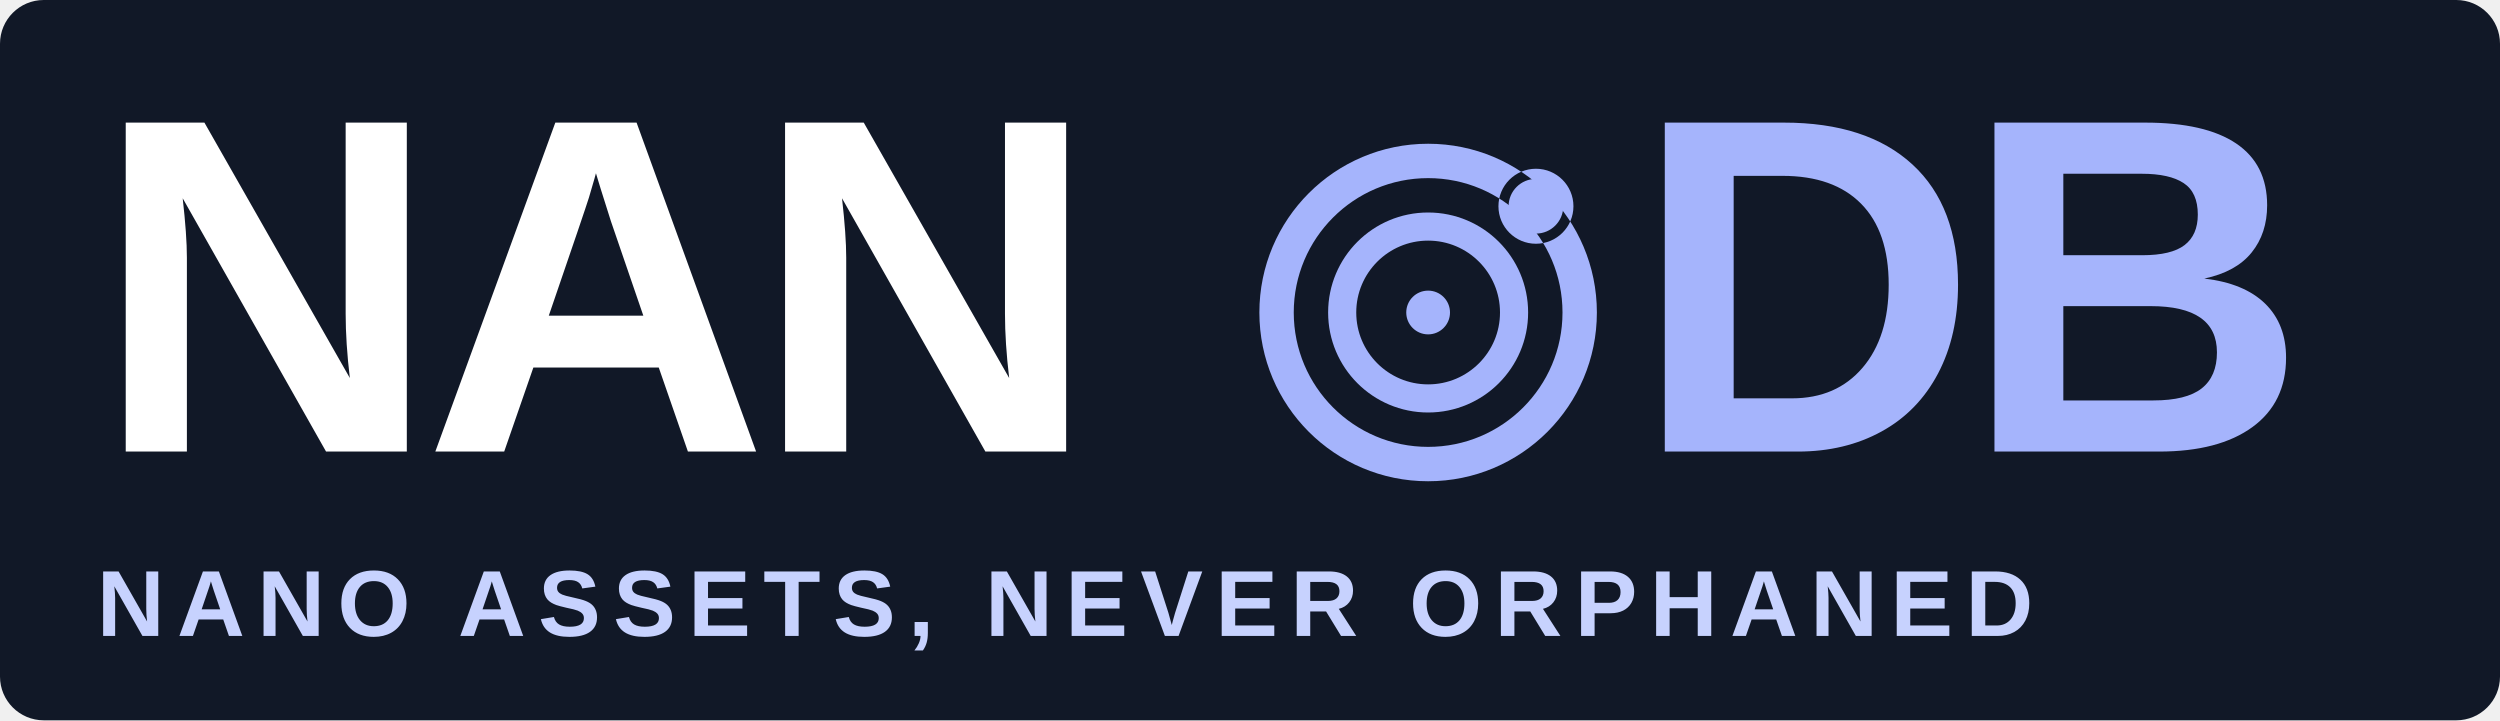
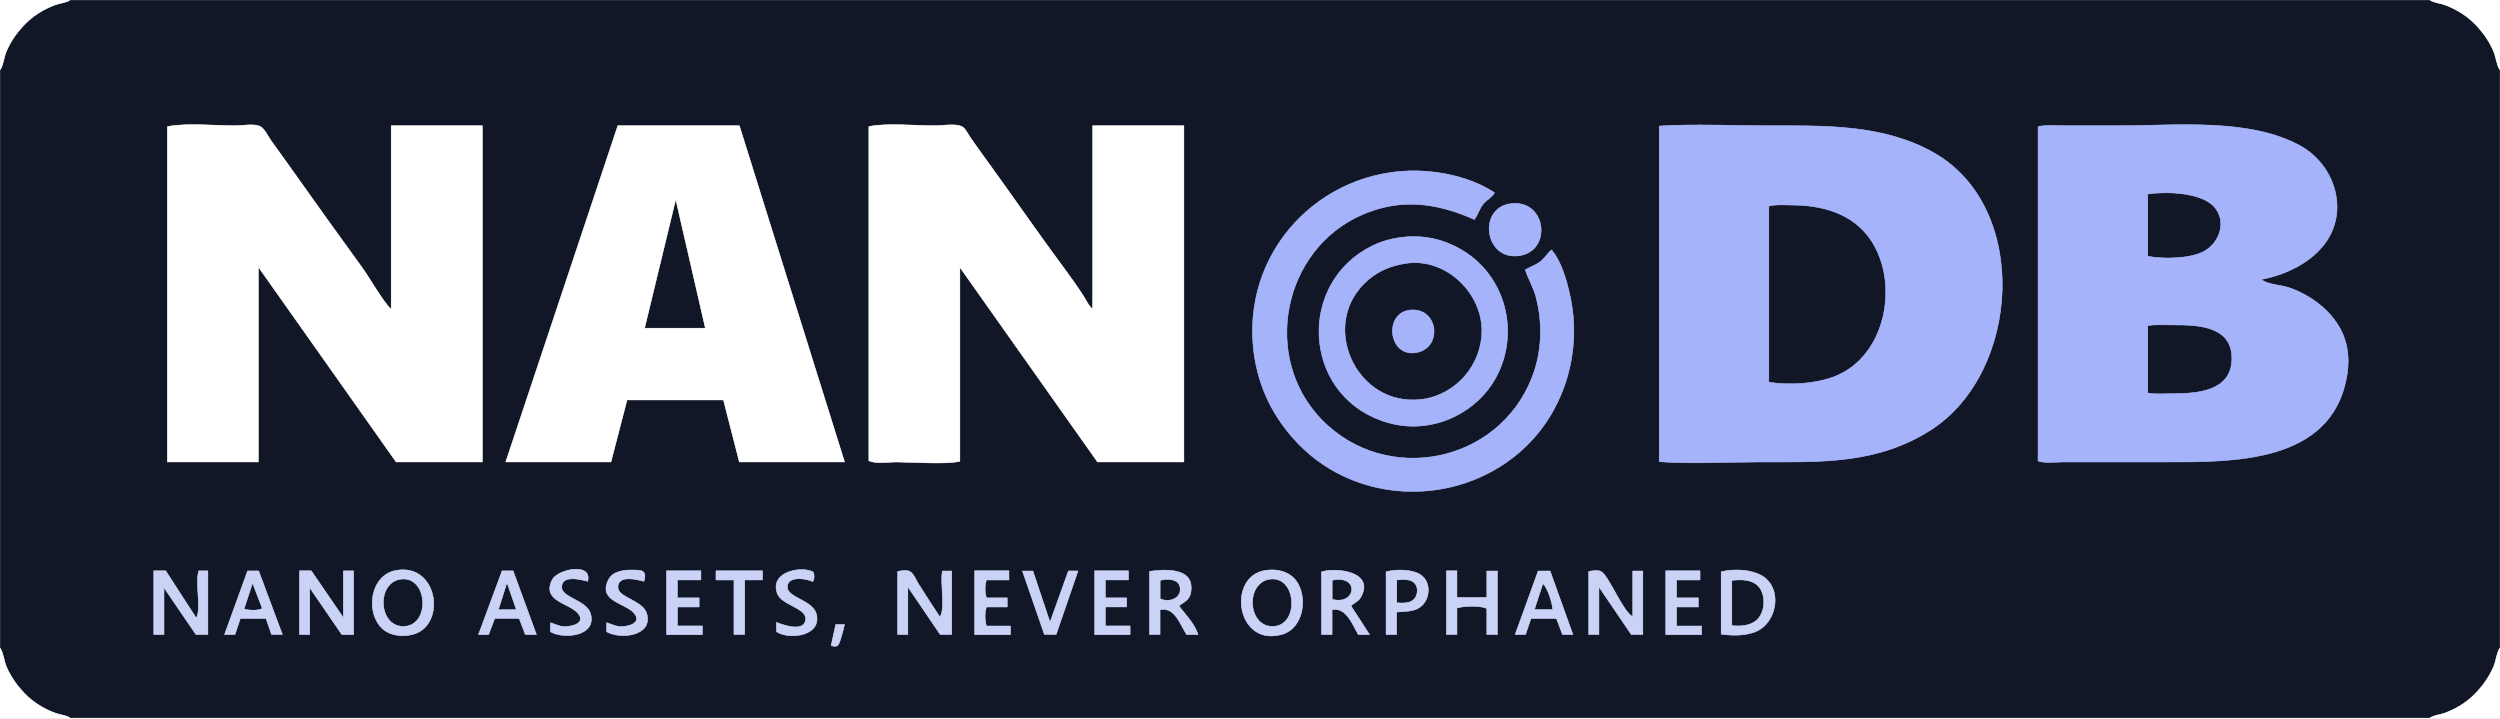
- <svg xmlns="http://www.w3.org/2000/svg" width="1600" height="461" viewBox="0 0 1600 461" role="img" aria-labelledby="title desc">
-   <rect width="1600" height="461" rx="28" fill="#111827" />
-   <g font-family="Arial, Helvetica, sans-serif" font-weight="800">
-     <text x="60" y="289" font-size="306" fill="#ffffff" letter-spacing="-10">NAN</text>
-     <g fill="none" stroke="#a5b4fc" stroke-linecap="round">
-       <path d="M1022 200 A108 108 0 1 1 806 200 A108 108 0 1 1 1022 200 Z M1000 200 A86 86 0 1 1 828 200 A86 86 0 1 1 1000 200 Z M1007 132 A24 24 0 1 1 959 132 A24 24 0 1 1 1007 132 Z" fill="#a5b4fc" fill-rule="evenodd" stroke="none" />
-       <circle cx="914" cy="200" r="55" stroke-width="18" />
-       <circle cx="914" cy="200" r="14" fill="#a5b4fc" stroke="none" />
-       <circle cx="983" cy="132" r="17.5" fill="#a5b4fc" stroke="none" />
-     </g>
-     <text x="1045" y="289" font-size="306" fill="#a5b4fc" letter-spacing="-10">DB</text>
-     <text x="62" y="407" font-size="60" font-weight="600" letter-spacing="8" fill="#c7d2fe">NANO ASSETS, NEVER ORPHANED</text>
-   </g>
+ <svg xmlns="http://www.w3.org/2000/svg" viewBox="0 0 1201 345" width="1201" height="345">
+   <path d="M33.51 0.1C411.5 0.1 789.5 0.1 1167.49 0.1C1169.41 1.34 1172.08 1.48 1174.28 2.27C1179.09 3.99 1183.82 6.72 1187.58 10.21C1191.95 14.25 1195.51 19.04 1197.88 24.52C1199.1 27.35 1199.3 31.01 1200.9 33.52C1200.9 126.14 1200.9 218.76 1200.9 311.39C1199.3 313.9 1199.1 317.56 1197.88 320.39C1195.51 325.86 1191.95 330.65 1187.58 334.7C1183.82 338.18 1179.09 340.91 1174.28 342.64C1172.08 343.43 1169.41 343.56 1167.49 344.81C789.5 344.81 411.5 344.81 33.51 344.81C31.59 343.56 28.92 343.43 26.72 342.64C21.91 340.91 17.18 338.18 13.42 334.7C9.05 330.65 5.49 325.86 3.12 320.39C1.9 317.56 1.7 313.9 0.1 311.39C0.1 218.76 0.1 126.14 0.1 33.52C1.7 31.01 1.9 27.35 3.12 24.52C5.49 19.04 9.05 14.25 13.42 10.21C17.18 6.72 21.91 3.99 26.72 2.27C28.92 1.48 31.59 1.34 33.51 0.1ZM187.94 148.69C183.8 144.67 177.78 133.81 173.88 128.45C163.21 113.82 152.69 99.06 142.19 84.29C138.21 78.69 134.23 73.09 130.18 67.54C128.82 65.67 127.18 61.95 125.14 60.81C122.31 59.24 116.32 60.39 113.11 60.39C103.29 60.39 89.76 58.99 80.42 60.81C80.42 114.52 80.42 168.22 80.42 221.93C94.98 221.93 109.55 221.93 124.11 221.93C124.11 190.69 124.11 159.45 124.11 128.22C146.18 159.45 168.25 190.69 190.32 221.93C204.12 221.93 217.92 221.93 231.72 221.93C231.72 168.09 231.72 114.25 231.72 60.41C217.12 60.41 202.53 60.41 187.94 60.41C187.94 89.84 187.94 119.27 187.94 148.69ZM355.19 60.41C335.73 60.41 316.26 60.41 296.8 60.41C278.85 114.25 260.91 168.09 242.96 221.93C259.81 221.93 276.65 221.93 293.49 221.93C296.07 211.99 298.65 202.05 301.23 192.12C316.67 192.12 332.11 192.12 347.55 192.12C350.1 202.05 352.64 211.99 355.19 221.93C372.03 221.93 388.88 221.93 405.72 221.93C388.88 168.09 372.03 114.25 355.19 60.41ZM524.93 148.45C523.16 147.31 521.88 144.39 520.64 142.44C517.61 137.71 514.3 133.09 510.96 128.57C499.53 113.14 488.59 97.33 477.36 81.74C473.67 76.61 469.92 71.51 466.31 66.32C465.25 64.79 463.69 61.47 461.95 60.71C458.66 59.27 452.78 60.39 449.2 60.39C440.32 60.39 425.56 59.02 417.4 60.81C417.4 114.33 417.4 167.84 417.4 221.35C420.99 222.9 426.46 221.94 430.4 221.94C437.96 221.94 454.64 223.21 461.12 221.59C461.12 190.52 461.12 159.45 461.12 128.38C483.16 159.57 505.21 190.75 527.26 221.93C541.08 221.93 554.9 221.93 568.73 221.93C568.73 168.09 568.73 114.25 568.73 60.41C554.13 60.41 539.53 60.41 524.93 60.41C524.93 89.76 524.93 119.11 524.93 148.45ZM797.1 60.54C797.1 114.3 797.1 168.05 797.1 221.81C812.99 222.94 829.29 221.94 845.22 221.94C874.79 221.94 901.87 223.08 927.71 206.46C970.61 178.87 975.5 99.56 928.83 73.28C904.55 59.6 876.4 60.4 849.34 60.4C832.01 60.4 814.39 59.48 797.1 60.54ZM1086.32 134.26C1098.17 131.99 1110.88 126.03 1117.79 115.7C1128.3 99.97 1121.05 79 1105.3 70.19C1080.88 56.52 1045.08 60.4 1017.97 60.4C1009.55 60.4 1001.13 60.4 992.71 60.4C988.25 60.4 983.43 59.87 979.08 60.81C979.08 114.37 979.08 167.92 979.08 221.47C982.59 222.66 987.22 221.94 990.94 221.94C998.78 221.94 1006.61 221.94 1014.45 221.94C1022.87 221.94 1031.29 221.94 1039.71 221.94C1072.42 221.94 1119.49 222.76 1127.28 181.57C1128.74 173.82 1128.33 165.94 1124.73 158.83C1119.75 148.97 1109.9 141.69 1099.58 138.17C1095.7 136.84 1089.35 136.76 1086.32 134.26ZM717.95 92.54C709.78 87.19 699.71 84.1 690.1 82.8C642.51 76.31 599.98 113.4 601.74 161.88C602.06 170.87 603.88 179.76 607.22 188.11C611.07 197.72 617.05 206.51 624.34 213.85C652.54 242.28 698.97 243.35 729.32 217.81C751.23 199.36 760.4 169.3 754.16 141.63C752.58 134.62 750.12 125.6 745.34 120.03C743.46 121.6 742.2 123.81 740.29 125.41C738 127.34 735.28 128.12 732.74 129.56C734.12 133.99 736.65 138 737.85 142.54C741.24 155.37 740.77 169.13 735.9 181.52C719.72 222.63 666.09 233.27 635.15 201.83C605.76 171.97 616.09 119.68 654.48 103.1C673.21 95.01 690.28 97.49 708.32 105.45C709.91 103.17 710.7 100.4 712.44 98.12C714.01 96.07 716.88 94.75 717.95 92.54ZM1031.77 123.1C1031.77 113.14 1031.77 103.17 1031.77 93.21C1040.46 91.9 1057.87 92.28 1064.01 99.69C1069.77 106.64 1066.2 116.71 1058.83 120.73C1052.2 124.35 1039.03 124.57 1031.77 123.1ZM324.63 95.74C329.38 116.38 334.12 137.02 338.86 157.67C329.12 157.67 319.38 157.67 309.64 157.67C314.64 137.02 319.64 116.38 324.63 95.74ZM726.1 97.79C709.64 99.58 713.09 125.52 730.06 122.8C745.77 120.28 742.79 95.97 726.1 97.79ZM849.73 183.62C849.73 155.41 849.73 127.21 849.73 99.01C853.16 98.11 856.94 98.49 860.5 98.5C875.21 98.51 889.95 102.36 898.66 115.18C912.7 135.87 906.1 171.14 881.54 180.8C872.08 184.52 859.71 185.13 849.73 183.62ZM677.9 113.67C671.51 113.87 665.25 115.18 659.49 117.98C623.27 135.54 625.49 188.46 663.67 202.06C668.89 203.92 674.55 204.92 680.12 204.75C686.55 204.56 692.98 202.99 698.73 200.16C734.46 182.64 732.21 130.94 695.1 116.61C689.63 114.5 683.79 113.49 677.9 113.67ZM675.46 126.51C694.05 123.67 711.58 140.02 711.88 158.36C712.15 174.91 699.71 189.61 683.24 191.82C651.35 196.09 632.78 155.09 657.48 134.25C662.74 129.81 668.73 127.53 675.46 126.51ZM677.85 148.91C664.78 149.79 666.68 171.06 679.72 169.49C693.07 167.87 691.39 147.99 677.85 148.91ZM1031.77 156.4C1035.91 155.79 1040.22 156.1 1044.41 156.1C1055.68 156.1 1071.98 156.53 1072.18 171.87C1072.39 187.92 1055.84 189.1 1043.82 189.1C1039.88 189.1 1035.65 189.53 1031.77 188.81C1031.77 178.01 1031.77 167.2 1031.77 156.4ZM190.18 274.04C178.41 276.21 175.66 292.47 182.51 300.77C186.23 305.28 192.84 306.2 198.25 304.8C214.68 300.54 210.52 270.29 190.18 274.04ZM282.33 279.25C284.68 269.99 267.91 273.41 265.3 278.49C260.05 288.75 273.31 289.65 277.52 294.47C282.17 299.77 273.47 301.42 269.99 300.91C268.06 300.62 266.29 299.62 264.42 299.17C264.42 300.6 264.42 302.04 264.42 303.48C270.9 307.3 286.85 305.62 283.7 294.76C281.87 288.46 270.1 287.14 269.86 282.32C269.56 275.93 278.96 278.42 282.33 279.25ZM309.36 279.27C309.64 278.07 310.1 276.61 309.56 275.39C308.85 273.74 306.08 273.9 304.66 273.85C300.43 273.69 294.56 274.12 292.32 278.47C287.02 288.76 300.34 289.64 304.54 294.48C309.12 299.77 300.49 301.41 297.02 300.91C295.08 300.63 293.3 299.63 291.42 299.16C291.42 300.6 291.42 302.04 291.42 303.48C297.91 307.31 313.82 305.62 310.7 294.77C308.89 288.46 297.09 287.13 296.87 282.33C296.58 275.93 305.96 278.41 309.36 279.27ZM390.57 274.69C383.84 271.62 369.79 275.2 373.37 285.04C375.49 290.86 387.57 291.94 387.03 297.58C386.42 303.89 376.29 300.28 373.02 298.98C373.02 300.48 373.02 301.98 373.02 303.48C379.55 307.66 395.31 305.32 392.07 294.62C390.2 288.47 378.51 287 378.26 282.33C377.92 276.36 387.31 277.88 390.46 279.39C391.3 277.74 391.32 276.39 390.57 274.69ZM607.88 274.01C589.3 276.91 593.86 311.08 615.95 304.75C625.78 301.93 628.09 288.34 623.58 280.39C620.39 274.76 613.94 273.07 607.88 274.01ZM73.88 274.22C73.88 284.42 73.88 294.62 73.88 304.82C75.52 304.82 77.15 304.82 78.79 304.82C78.79 297.32 78.79 289.83 78.79 282.33C83.91 289.83 89.03 297.33 94.14 304.84C96.05 304.84 97.96 304.84 99.87 304.84C99.87 294.64 99.87 284.44 99.87 274.24C98.41 274.24 96.94 274.24 95.48 274.24C93.6 280.17 96.88 292.33 94.31 296.95C89.41 289.37 84.51 281.79 79.62 274.22C77.7 274.22 75.79 274.22 73.88 274.22ZM124.27 274.29C122.49 274.29 120.71 274.29 118.93 274.29C115.24 284.47 111.55 294.66 107.86 304.84C109.53 304.84 111.2 304.84 112.88 304.84C113.74 302.27 114.6 299.7 115.46 297.12C119.57 297.12 123.68 297.12 127.8 297.12C128.67 299.69 129.55 302.26 130.43 304.83C132.17 304.83 133.92 304.83 135.67 304.83C131.87 294.65 128.07 284.47 124.27 274.29ZM143.88 274.22C143.88 284.42 143.88 294.62 143.88 304.82C145.51 304.82 147.14 304.82 148.78 304.82C148.78 297.32 148.78 289.83 148.78 282.33C153.93 289.84 159.08 297.34 164.23 304.85C166.11 304.85 167.99 304.85 169.87 304.85C169.87 294.64 169.87 284.44 169.87 274.23C168.23 274.23 166.6 274.23 164.96 274.23C164.96 281.73 164.96 289.23 164.96 296.73C159.82 289.22 154.68 281.72 149.54 274.22C147.65 274.22 145.77 274.22 143.88 274.22ZM241.2 274.24C237.42 284.45 233.64 294.65 229.87 304.85C231.49 304.85 233.11 304.85 234.74 304.85C235.71 302.26 236.69 299.67 237.67 297.08C241.59 297.08 245.51 297.08 249.42 297.08C250.4 299.67 251.38 302.25 252.36 304.83C254.14 304.83 255.92 304.83 257.7 304.83C253.96 294.64 250.22 284.44 246.49 274.24C244.72 274.24 242.96 274.24 241.2 274.24ZM320.22 274.2C320.22 284.43 320.22 294.66 320.22 304.89C325.95 304.89 331.68 304.89 337.41 304.89C337.41 303.5 337.41 302.1 337.41 300.71C333.41 300.71 329.42 300.71 325.42 300.71C325.42 297.67 325.42 294.63 325.42 291.59C328.9 291.59 332.39 291.59 335.87 291.59C335.87 290.13 335.87 288.66 335.87 287.2C332.39 287.2 328.9 287.2 325.42 287.2C325.42 284.33 325.42 281.47 325.42 278.61C329.19 278.61 332.95 278.61 336.72 278.61C336.72 277.14 336.72 275.67 336.72 274.2C331.22 274.2 325.72 274.2 320.22 274.2ZM366.31 274.21C358.86 274.21 351.4 274.21 343.95 274.21C343.95 275.68 343.95 277.16 343.95 278.63C346.83 278.63 349.71 278.63 352.59 278.63C352.59 287.36 352.59 296.1 352.59 304.83C354.31 304.83 356.03 304.83 357.74 304.83C357.74 296.09 357.74 287.35 357.74 278.61C360.6 278.61 363.46 278.61 366.31 278.61C366.31 277.14 366.31 275.67 366.31 274.21ZM431.23 274.51C431.23 284.61 431.23 294.72 431.23 304.82C432.86 304.82 434.49 304.82 436.13 304.82C436.13 297.19 436.13 289.55 436.13 281.92C441.31 289.56 446.5 297.2 451.68 304.84C453.52 304.84 455.36 304.84 457.21 304.84C457.21 294.66 457.21 284.48 457.21 274.3C455.71 274.3 454.22 274.3 452.73 274.3C451.53 279.92 454.29 292.32 451.55 296.42C448.01 291.2 444.67 285.84 441.26 280.53C440.22 278.91 438.92 275.6 437.24 274.62C435.53 273.64 433.04 274.22 431.23 274.51ZM468.23 274.19C468.23 284.43 468.23 294.66 468.23 304.89C473.96 304.89 479.69 304.89 485.41 304.89C485.41 303.5 485.41 302.11 485.41 300.72C481.57 300.72 477.72 300.72 473.88 300.72C473.03 297.77 473.01 294.52 473.88 291.59C477.21 291.59 480.54 291.59 483.87 291.59C483.87 290.12 483.87 288.66 483.87 287.2C480.54 287.2 477.21 287.2 473.88 287.2C473.05 284.39 473.05 281.44 473.88 278.63C477.49 278.63 481.1 278.63 484.71 278.63C484.71 277.15 484.71 275.67 484.71 274.19C479.22 274.19 473.73 274.19 468.23 274.19ZM496.21 274.31C494.53 274.31 492.86 274.31 491.18 274.31C494.7 284.48 498.21 294.64 501.73 304.81C503.61 304.81 505.49 304.81 507.37 304.81C510.87 294.64 514.37 284.46 517.87 274.29C516.33 274.29 514.79 274.29 513.25 274.29C510.31 282.5 507.37 290.71 504.43 298.92C501.69 290.71 498.95 282.51 496.21 274.31ZM525.88 274.21C525.88 284.44 525.88 294.66 525.88 304.89C531.55 304.89 537.23 304.89 542.9 304.89C542.9 303.49 542.9 302.1 542.9 300.7C538.94 300.7 534.97 300.7 531.01 300.7C531.01 297.66 531.01 294.61 531.01 291.57C534.42 291.57 537.83 291.57 541.24 291.57C541.24 290.12 541.24 288.67 541.24 287.22C537.83 287.22 534.42 287.22 531.01 287.22C531.01 284.35 531.01 281.48 531.01 278.61C534.72 278.61 538.43 278.61 542.13 278.61C542.13 277.14 542.13 275.67 542.13 274.21C536.72 274.21 531.3 274.21 525.88 274.21ZM552.24 274.49C552.24 284.6 552.24 294.71 552.24 304.82C553.92 304.82 555.61 304.82 557.29 304.82C557.29 300.85 557.29 296.88 557.29 292.91C564.44 291.47 566.86 299.9 570.04 304.83C571.87 304.83 573.71 304.83 575.55 304.83C573.91 299.73 569.57 295.29 566.36 291.14C567.81 289.8 569.69 289.11 570.89 287.42C572.2 285.58 572.42 283.35 572.19 281.15C571.27 272.53 558.25 273.59 552.24 274.49ZM648.97 291.02C650.61 289.65 652.66 288.82 653.76 286.85C660.51 274.73 642.33 272.48 634.87 274.69C634.87 284.74 634.87 294.78 634.87 304.83C636.56 304.83 638.24 304.83 639.93 304.83C639.93 300.85 639.93 296.87 639.93 292.89C646.85 291.73 649.58 299.77 652.5 304.85C654.31 304.85 656.11 304.85 657.92 304.85C654.94 300.24 651.96 295.63 648.97 291.02ZM670.92 294.08C674.83 293.52 678.71 294.12 682.15 291.7C687.12 288.19 687.76 279.66 682.46 276.13C678.28 273.35 670.47 273.43 665.86 274.69C665.86 284.74 665.86 294.79 665.86 304.84C667.55 304.84 669.23 304.84 670.92 304.84C670.92 301.25 670.92 297.67 670.92 294.08ZM694.88 274.21C694.88 284.42 694.88 294.63 694.88 304.83C696.57 304.83 698.25 304.83 699.93 304.83C699.93 300.59 699.93 296.34 699.93 292.1C703.45 291.04 710.95 290.79 714.27 292.32C714.27 296.49 714.27 300.65 714.27 304.82C715.97 304.82 717.66 304.82 719.36 304.82C719.36 294.65 719.36 284.49 719.36 274.32C717.66 274.32 715.97 274.32 714.27 274.32C714.27 278.55 714.27 282.78 714.27 287.02C709.48 287.02 704.7 287.02 699.91 287.02C699.91 282.75 699.91 278.48 699.91 274.21C698.23 274.21 696.56 274.21 694.88 274.21ZM744.67 274.32C742.76 274.32 740.84 274.32 738.93 274.32C735.24 284.49 731.56 294.67 727.87 304.84C729.53 304.84 731.19 304.84 732.86 304.84C733.73 302.26 734.61 299.69 735.49 297.11C739.56 297.11 743.62 297.11 747.69 297.11C748.67 299.69 749.65 302.27 750.63 304.85C752.29 304.85 753.96 304.85 755.63 304.85C751.98 294.67 748.32 284.49 744.67 274.32ZM763.22 274.52C763.22 284.62 763.22 294.72 763.22 304.82C764.86 304.82 766.49 304.82 768.13 304.82C768.13 297.21 768.13 289.59 768.13 281.97C773.31 289.59 778.5 297.22 783.69 304.84C785.53 304.84 787.37 304.84 789.21 304.84C789.21 294.66 789.21 284.48 789.21 274.3C787.59 274.3 785.98 274.3 784.37 274.3C784.37 281.62 784.37 288.94 784.37 296.26C779.57 293.82 773.01 276.77 769.22 274.61C767.51 273.64 765.04 274.22 763.22 274.52ZM800.23 274.2C800.23 284.43 800.23 294.66 800.23 304.89C805.95 304.89 811.68 304.89 817.41 304.89C817.41 303.5 817.41 302.11 817.41 300.72C813.41 300.72 809.42 300.72 805.42 300.72C805.42 297.67 805.42 294.63 805.42 291.59C808.9 291.59 812.39 291.59 815.87 291.59C815.87 290.13 815.87 288.66 815.87 287.2C812.38 287.2 808.9 287.2 805.42 287.2C805.42 284.34 805.42 281.49 805.42 278.63C809.18 278.63 812.94 278.63 816.7 278.63C816.7 277.15 816.7 275.67 816.7 274.2C811.21 274.2 805.72 274.2 800.23 274.2ZM826.86 304.66C832.53 305.44 839.61 305.58 844.8 302.78C853.1 298.31 855.85 284.86 848.56 278.14C843.53 273.51 833.05 272.99 826.86 274.69C826.86 284.68 826.86 294.67 826.86 304.66ZM193.11 278.18C205.5 277.24 206.63 299.73 194.78 300.87C181.49 302.16 180.38 279.14 193.11 278.18ZM610.36 278.2C622.76 276.83 624.2 299.44 612.55 300.85C599.24 302.46 597.77 279.59 610.36 278.2ZM557.32 287.62C557.32 284.68 557.32 281.74 557.32 278.8C560.88 277.88 566.86 277.97 566.98 282.92C567.09 287.94 561.14 289.51 557.32 287.62ZM639.97 278.76C653.34 275.83 651.67 291.03 639.97 287.92C639.97 284.87 639.97 281.81 639.97 278.76ZM670.99 278.63C673.3 278.4 676.07 278.13 678.26 279.16C681.59 280.74 681.59 285.8 679.09 288.08C676.98 290 673.6 289.75 670.99 289.57C670.99 285.92 670.99 282.28 670.99 278.63ZM831.95 300.54C831.95 293.3 831.95 286.06 831.95 278.81C835.5 278.39 839.8 278.31 842.97 280.19C848.51 283.48 848.56 293.25 844.29 297.56C841.15 300.73 836.12 300.97 831.95 300.54ZM243.55 279.9C245.05 284.22 246.54 288.55 248.04 292.87C245.17 292.87 242.3 292.87 239.44 292.87C240.81 288.55 242.18 284.22 243.55 279.9ZM121.33 280.08C122.9 284.17 124.47 288.25 126.03 292.34C123.77 293.46 119.72 293.27 117.22 292.58C118.59 288.41 119.96 284.25 121.33 280.08ZM741.22 280.31C743.57 282.54 745.73 289.53 745.92 292.86C742.99 292.86 740.05 292.86 737.11 292.86C738.48 288.68 739.85 284.49 741.22 280.31ZM405.72 299.99C404.31 299.99 402.9 299.99 401.49 299.99C400.74 303.38 400 306.78 399.26 310.17C400.36 310.38 401.5 310.85 402.51 309.98C403.61 309.05 405.34 301.67 405.72 299.99Z" fill="#111726" fill-rule="evenodd" stroke="#111726" stroke-width="0.25" stroke-linejoin="round" />
+   <path d="M0.15 0.15C11.27 0.13 22.39 0.11 33.51 0.1C31.59 1.34 28.92 1.48 26.72 2.27C21.91 3.99 17.18 6.72 13.42 10.21C9.05 14.25 5.49 19.04 3.12 24.52C1.9 27.35 1.7 31.01 0.1 33.52C0.11 22.39 0.13 11.27 0.15 0.15ZM1167.49 0.1C1178.61 0.11 1189.73 0.13 1200.85 0.15C1200.87 11.27 1200.89 22.39 1200.9 33.52C1199.3 31.01 1199.1 27.35 1197.88 24.52C1195.51 19.04 1191.95 14.25 1187.58 10.21C1183.82 6.72 1179.09 3.99 1174.28 2.27C1172.08 1.48 1169.41 1.34 1167.49 0.1ZM187.94 148.69C187.94 119.27 187.94 89.84 187.94 60.41C202.53 60.41 217.12 60.41 231.72 60.41C231.72 114.25 231.72 168.09 231.72 221.93C217.92 221.93 204.12 221.93 190.32 221.93C168.25 190.69 146.18 159.45 124.11 128.22C124.11 159.45 124.11 190.69 124.11 221.93C109.55 221.93 94.98 221.93 80.42 221.93C80.42 168.22 80.42 114.52 80.42 60.81C89.76 58.99 103.29 60.39 113.11 60.39C116.32 60.39 122.31 59.24 125.14 60.81C127.18 61.95 128.82 65.67 130.18 67.54C134.23 73.09 138.21 78.69 142.19 84.29C152.69 99.06 163.21 113.82 173.88 128.45C177.78 133.81 183.8 144.67 187.94 148.69ZM355.19 60.41C372.03 114.25 388.88 168.09 405.72 221.93C388.88 221.93 372.03 221.93 355.19 221.93C352.64 211.99 350.1 202.05 347.55 192.12C332.11 192.12 316.67 192.12 301.23 192.12C298.65 202.05 296.07 211.99 293.49 221.93C276.65 221.93 259.81 221.93 242.96 221.93C260.91 168.09 278.85 114.25 296.8 60.41C316.26 60.41 335.73 60.41 355.19 60.41ZM524.93 148.45C524.93 119.11 524.93 89.76 524.93 60.41C539.53 60.41 554.13 60.41 568.73 60.41C568.73 114.25 568.73 168.09 568.73 221.93C554.9 221.93 541.08 221.93 527.26 221.93C505.21 190.75 483.16 159.57 461.12 128.38C461.12 159.45 461.12 190.52 461.12 221.59C454.64 223.21 437.96 221.94 430.4 221.94C426.46 221.94 420.99 222.9 417.4 221.35C417.4 167.84 417.4 114.33 417.4 60.81C425.56 59.02 440.32 60.39 449.2 60.39C452.78 60.39 458.66 59.27 461.95 60.71C463.69 61.47 465.25 64.79 466.31 66.32C469.92 71.51 473.67 76.61 477.36 81.74C488.59 97.33 499.53 113.14 510.96 128.57C514.3 133.09 517.61 137.71 520.64 142.44C521.88 144.39 523.16 147.31 524.93 148.45ZM324.63 95.74C319.64 116.38 314.64 137.02 309.64 157.67C319.38 157.67 329.12 157.67 338.86 157.67C334.12 137.02 329.38 116.38 324.63 95.74ZM0.1 311.39C1.7 313.9 1.9 317.56 3.12 320.39C5.49 325.86 9.05 330.65 13.42 334.7C17.18 338.18 21.91 340.91 26.72 342.64C28.92 343.43 31.59 343.56 33.51 344.81C22.39 344.79 11.27 344.78 0.15 344.76C0.13 333.63 0.11 322.51 0.1 311.39ZM1200.9 311.39C1200.89 322.51 1200.87 333.63 1200.85 344.76C1189.73 344.78 1178.61 344.79 1167.49 344.81C1169.41 343.56 1172.08 343.43 1174.28 342.64C1179.09 340.91 1183.82 338.18 1187.58 334.7C1191.95 330.65 1195.51 325.86 1197.88 320.39C1199.1 317.56 1199.3 313.9 1200.9 311.39Z" fill="#ffffff" fill-rule="evenodd" stroke="#ffffff" stroke-width="0.25" stroke-linejoin="round" />
+   <path d="M797.1 60.54C814.39 59.48 832.01 60.4 849.34 60.4C876.4 60.4 904.55 59.6 928.83 73.28C975.5 99.56 970.61 178.87 927.71 206.46C901.87 223.08 874.79 221.94 845.22 221.94C829.29 221.94 812.99 222.94 797.1 221.81C797.1 168.05 797.1 114.3 797.1 60.54ZM1086.32 134.26C1089.35 136.76 1095.7 136.84 1099.58 138.17C1109.9 141.69 1119.75 148.97 1124.73 158.83C1128.33 165.94 1128.74 173.82 1127.28 181.57C1119.49 222.76 1072.42 221.94 1039.71 221.94C1031.29 221.94 1022.87 221.94 1014.45 221.94C1006.61 221.94 998.78 221.94 990.94 221.94C987.22 221.94 982.59 222.66 979.08 221.47C979.08 167.92 979.08 114.37 979.08 60.81C983.43 59.87 988.25 60.4 992.71 60.4C1001.13 60.4 1009.55 60.4 1017.97 60.4C1045.08 60.4 1080.88 56.52 1105.3 70.19C1121.05 79 1128.3 99.97 1117.79 115.7C1110.88 126.03 1098.17 131.99 1086.32 134.26ZM717.95 92.54C716.88 94.75 714.01 96.07 712.44 98.12C710.7 100.4 709.91 103.17 708.32 105.45C690.28 97.49 673.21 95.01 654.48 103.1C616.09 119.68 605.76 171.97 635.15 201.83C666.09 233.27 719.72 222.63 735.9 181.52C740.77 169.13 741.24 155.37 737.85 142.54C736.65 138 734.12 133.99 732.74 129.56C735.28 128.12 738 127.34 740.29 125.41C742.2 123.81 743.46 121.6 745.34 120.03C750.12 125.6 752.58 134.62 754.16 141.63C760.4 169.3 751.23 199.36 729.32 217.81C698.97 243.35 652.54 242.28 624.34 213.85C617.05 206.51 611.07 197.72 607.22 188.11C603.88 179.76 602.06 170.87 601.74 161.88C599.98 113.4 642.51 76.31 690.1 82.8C699.71 84.1 709.78 87.19 717.95 92.54ZM1031.77 123.1C1039.03 124.57 1052.2 124.35 1058.83 120.73C1066.2 116.71 1069.77 106.64 1064.01 99.69C1057.87 92.28 1040.46 91.9 1031.77 93.21C1031.77 103.17 1031.77 113.14 1031.77 123.1ZM726.1 97.79C742.79 95.97 745.77 120.28 730.06 122.8C713.09 125.52 709.64 99.58 726.1 97.79ZM849.73 183.62C859.71 185.13 872.08 184.52 881.54 180.8C906.1 171.14 912.7 135.87 898.66 115.18C889.95 102.36 875.21 98.51 860.5 98.5C856.94 98.49 853.16 98.11 849.73 99.01C849.73 127.21 849.73 155.41 849.73 183.62ZM677.9 113.67C683.79 113.49 689.63 114.5 695.1 116.61C732.21 130.94 734.46 182.64 698.73 200.16C692.98 202.99 686.55 204.56 680.12 204.75C674.55 204.92 668.89 203.92 663.67 202.06C625.49 188.46 623.27 135.54 659.49 117.98C665.25 115.18 671.51 113.87 677.9 113.67ZM675.46 126.51C668.73 127.53 662.74 129.81 657.48 134.25C632.78 155.09 651.35 196.09 683.24 191.82C699.71 189.61 712.15 174.91 711.88 158.36C711.58 140.02 694.05 123.67 675.46 126.51ZM677.85 148.91C691.39 147.99 693.07 167.87 679.72 169.49C666.68 171.06 664.78 149.79 677.85 148.91ZM1031.77 156.4C1031.77 167.2 1031.77 178.01 1031.77 188.81C1035.65 189.53 1039.88 189.1 1043.82 189.1C1055.84 189.1 1072.39 187.92 1072.18 171.87C1071.98 156.53 1055.68 156.1 1044.41 156.1C1040.22 156.1 1035.91 155.79 1031.77 156.4Z" fill="#a5b4fa" fill-rule="evenodd" stroke="#a5b4fa" stroke-width="0.25" stroke-linejoin="round" />
+   <path d="M190.18 274.04C210.52 270.29 214.68 300.54 198.25 304.8C192.84 306.2 186.23 305.28 182.51 300.77C175.66 292.47 178.41 276.21 190.18 274.04ZM282.33 279.25C278.96 278.42 269.56 275.93 269.86 282.32C270.1 287.14 281.87 288.46 283.7 294.76C286.85 305.62 270.9 307.3 264.42 303.48C264.42 302.04 264.42 300.6 264.42 299.17C266.29 299.62 268.06 300.62 269.99 300.91C273.47 301.42 282.17 299.77 277.52 294.47C273.31 289.65 260.05 288.75 265.3 278.49C267.91 273.41 284.68 269.99 282.33 279.25ZM309.36 279.27C305.96 278.41 296.58 275.93 296.87 282.33C297.09 287.13 308.89 288.46 310.7 294.77C313.82 305.62 297.91 307.31 291.42 303.48C291.42 302.04 291.42 300.6 291.42 299.16C293.3 299.63 295.08 300.63 297.02 300.91C300.49 301.41 309.12 299.77 304.54 294.48C300.34 289.64 287.02 288.76 292.32 278.47C294.56 274.12 300.43 273.69 304.66 273.85C306.08 273.9 308.85 273.74 309.56 275.39C310.1 276.61 309.64 278.07 309.36 279.27ZM390.57 274.69C391.32 276.39 391.3 277.74 390.46 279.39C387.31 277.88 377.92 276.36 378.26 282.33C378.51 287 390.2 288.47 392.07 294.62C395.31 305.32 379.55 307.66 373.02 303.48C373.02 301.98 373.02 300.48 373.02 298.98C376.29 300.28 386.42 303.89 387.03 297.58C387.57 291.94 375.49 290.86 373.37 285.04C369.79 275.2 383.84 271.62 390.57 274.69ZM607.88 274.01C613.94 273.07 620.39 274.76 623.58 280.39C628.09 288.34 625.78 301.93 615.95 304.75C593.86 311.08 589.3 276.91 607.88 274.01ZM73.88 274.22C75.79 274.22 77.7 274.22 79.62 274.22C84.51 281.79 89.41 289.37 94.31 296.95C96.88 292.33 93.6 280.17 95.48 274.24C96.94 274.24 98.41 274.24 99.87 274.24C99.87 284.44 99.87 294.64 99.87 304.84C97.96 304.84 96.05 304.84 94.14 304.84C89.03 297.33 83.91 289.83 78.79 282.33C78.79 289.83 78.79 297.32 78.79 304.82C77.15 304.82 75.52 304.82 73.88 304.82C73.88 294.62 73.88 284.42 73.88 274.22ZM124.27 274.29C128.07 284.47 131.87 294.65 135.67 304.83C133.92 304.83 132.17 304.83 130.43 304.83C129.55 302.26 128.67 299.69 127.8 297.12C123.68 297.12 119.57 297.12 115.46 297.12C114.6 299.7 113.74 302.27 112.88 304.84C111.2 304.84 109.53 304.84 107.86 304.84C111.55 294.66 115.24 284.47 118.93 274.29C120.71 274.29 122.49 274.29 124.27 274.29ZM143.88 274.22C145.77 274.22 147.65 274.22 149.54 274.22C154.68 281.72 159.82 289.22 164.96 296.73C164.96 289.23 164.96 281.73 164.96 274.23C166.6 274.23 168.23 274.23 169.87 274.23C169.87 284.44 169.87 294.64 169.87 304.85C167.99 304.85 166.11 304.85 164.23 304.85C159.08 297.34 153.93 289.84 148.78 282.33C148.78 289.83 148.78 297.32 148.78 304.82C147.14 304.82 145.51 304.82 143.88 304.82C143.88 294.62 143.88 284.42 143.88 274.22ZM241.2 274.24C242.96 274.24 244.72 274.24 246.49 274.24C250.22 284.44 253.96 294.64 257.7 304.83C255.92 304.83 254.14 304.83 252.36 304.83C251.38 302.25 250.4 299.67 249.42 297.08C245.51 297.08 241.59 297.08 237.67 297.08C236.69 299.67 235.71 302.26 234.74 304.85C233.11 304.85 231.49 304.85 229.87 304.85C233.64 294.65 237.42 284.45 241.2 274.24ZM320.22 274.2C325.72 274.2 331.22 274.2 336.72 274.2C336.72 275.67 336.72 277.14 336.72 278.61C332.95 278.61 329.19 278.61 325.42 278.61C325.42 281.47 325.42 284.33 325.42 287.2C328.9 287.2 332.39 287.2 335.87 287.2C335.87 288.66 335.87 290.13 335.87 291.59C332.39 291.59 328.9 291.59 325.42 291.59C325.42 294.63 325.42 297.67 325.42 300.71C329.42 300.71 333.41 300.71 337.41 300.71C337.41 302.1 337.41 303.5 337.41 304.89C331.68 304.89 325.95 304.89 320.22 304.89C320.22 294.66 320.22 284.43 320.22 274.2ZM366.31 274.21C366.31 275.67 366.31 277.14 366.31 278.61C363.46 278.61 360.6 278.61 357.74 278.61C357.74 287.35 357.74 296.09 357.74 304.83C356.03 304.83 354.31 304.83 352.59 304.83C352.59 296.1 352.59 287.36 352.59 278.63C349.71 278.63 346.83 278.63 343.95 278.63C343.95 277.16 343.95 275.68 343.95 274.21C351.4 274.21 358.86 274.21 366.31 274.21ZM431.23 274.51C433.04 274.22 435.53 273.64 437.24 274.62C438.92 275.6 440.22 278.91 441.26 280.53C444.67 285.84 448.01 291.2 451.55 296.42C454.29 292.32 451.53 279.92 452.73 274.3C454.22 274.3 455.71 274.3 457.21 274.3C457.21 284.48 457.21 294.66 457.21 304.84C455.36 304.84 453.52 304.84 451.68 304.84C446.5 297.2 441.31 289.56 436.13 281.92C436.13 289.55 436.13 297.19 436.13 304.82C434.49 304.82 432.86 304.82 431.23 304.82C431.23 294.72 431.23 284.61 431.23 274.51ZM468.23 274.19C473.73 274.19 479.22 274.19 484.71 274.19C484.71 275.67 484.71 277.15 484.71 278.63C481.1 278.63 477.49 278.63 473.88 278.63C473.05 281.44 473.05 284.39 473.88 287.2C477.21 287.2 480.54 287.2 483.87 287.2C483.87 288.66 483.87 290.12 483.87 291.59C480.54 291.59 477.21 291.59 473.88 291.59C473.01 294.52 473.03 297.77 473.88 300.72C477.72 300.72 481.57 300.72 485.41 300.72C485.41 302.11 485.41 303.5 485.41 304.89C479.69 304.89 473.96 304.89 468.23 304.89C468.23 294.66 468.23 284.43 468.23 274.19ZM496.21 274.31C498.95 282.51 501.69 290.71 504.43 298.92C507.37 290.71 510.31 282.5 513.25 274.29C514.79 274.29 516.33 274.29 517.87 274.29C514.37 284.46 510.87 294.64 507.37 304.81C505.49 304.81 503.61 304.81 501.73 304.81C498.21 294.64 494.7 284.48 491.18 274.31C492.86 274.31 494.53 274.31 496.21 274.31ZM525.88 274.21C531.3 274.21 536.72 274.21 542.13 274.21C542.13 275.67 542.13 277.14 542.13 278.61C538.43 278.61 534.72 278.61 531.01 278.61C531.01 281.48 531.01 284.35 531.01 287.22C534.42 287.22 537.83 287.22 541.24 287.22C541.24 288.67 541.24 290.12 541.24 291.57C537.83 291.57 534.42 291.57 531.01 291.57C531.01 294.61 531.01 297.66 531.01 300.7C534.97 300.7 538.94 300.7 542.9 300.7C542.9 302.1 542.9 303.49 542.9 304.89C537.23 304.89 531.55 304.89 525.88 304.89C525.88 294.66 525.88 284.44 525.88 274.21ZM552.24 274.49C558.25 273.59 571.27 272.53 572.19 281.15C572.42 283.35 572.2 285.58 570.89 287.42C569.69 289.11 567.81 289.8 566.36 291.14C569.57 295.29 573.91 299.73 575.55 304.83C573.71 304.83 571.87 304.83 570.04 304.83C566.86 299.9 564.44 291.47 557.29 292.91C557.29 296.88 557.29 300.85 557.29 304.82C555.61 304.82 553.92 304.82 552.24 304.82C552.24 294.71 552.24 284.6 552.24 274.49ZM648.97 291.02C651.96 295.63 654.94 300.24 657.92 304.85C656.11 304.85 654.31 304.85 652.5 304.85C649.58 299.77 646.85 291.73 639.93 292.89C639.93 296.87 639.93 300.85 639.93 304.83C638.24 304.83 636.56 304.83 634.87 304.83C634.87 294.78 634.87 284.74 634.87 274.69C642.33 272.48 660.51 274.73 653.76 286.85C652.66 288.82 650.61 289.65 648.97 291.02ZM670.92 294.08C670.92 297.67 670.92 301.25 670.92 304.84C669.23 304.84 667.55 304.84 665.86 304.84C665.86 294.79 665.86 284.74 665.86 274.69C670.47 273.43 678.28 273.35 682.46 276.13C687.76 279.66 687.12 288.19 682.15 291.7C678.71 294.12 674.83 293.52 670.92 294.08ZM694.88 274.21C696.56 274.21 698.23 274.21 699.91 274.21C699.91 278.48 699.91 282.75 699.91 287.02C704.7 287.02 709.48 287.02 714.27 287.02C714.27 282.78 714.27 278.55 714.27 274.32C715.97 274.32 717.66 274.32 719.36 274.32C719.36 284.49 719.36 294.65 719.36 304.82C717.66 304.82 715.97 304.82 714.27 304.82C714.27 300.65 714.27 296.49 714.27 292.32C710.95 290.79 703.45 291.04 699.93 292.1C699.93 296.34 699.93 300.59 699.93 304.83C698.25 304.83 696.57 304.83 694.88 304.83C694.88 294.63 694.88 284.42 694.88 274.21ZM744.67 274.32C748.32 284.49 751.98 294.67 755.63 304.85C753.96 304.85 752.29 304.85 750.63 304.85C749.65 302.27 748.67 299.69 747.69 297.11C743.62 297.11 739.56 297.11 735.49 297.11C734.61 299.69 733.73 302.26 732.86 304.84C731.19 304.84 729.53 304.84 727.87 304.84C731.56 294.67 735.24 284.49 738.93 274.32C740.84 274.32 742.76 274.32 744.67 274.32ZM763.22 274.52C765.04 274.22 767.51 273.64 769.22 274.61C773.01 276.77 779.57 293.82 784.37 296.26C784.37 288.94 784.37 281.62 784.37 274.3C785.98 274.3 787.59 274.3 789.21 274.3C789.21 284.48 789.21 294.66 789.21 304.84C787.37 304.84 785.53 304.84 783.69 304.84C778.5 297.22 773.31 289.59 768.13 281.97C768.13 289.59 768.13 297.21 768.13 304.82C766.49 304.82 764.86 304.82 763.22 304.82C763.22 294.72 763.22 284.62 763.22 274.52ZM800.23 274.2C805.72 274.2 811.21 274.2 816.7 274.2C816.7 275.67 816.7 277.15 816.7 278.63C812.94 278.63 809.18 278.63 805.42 278.63C805.42 281.49 805.42 284.34 805.42 287.2C808.9 287.2 812.38 287.2 815.87 287.2C815.87 288.66 815.87 290.13 815.87 291.59C812.39 291.59 808.9 291.59 805.42 291.59C805.42 294.63 805.42 297.67 805.42 300.72C809.42 300.72 813.41 300.72 817.41 300.72C817.41 302.11 817.41 303.5 817.41 304.89C811.68 304.89 805.95 304.89 800.23 304.89C800.23 294.66 800.23 284.43 800.23 274.2ZM826.86 304.66C826.86 294.67 826.86 284.68 826.86 274.69C833.05 272.99 843.53 273.51 848.56 278.14C855.85 284.86 853.1 298.31 844.8 302.78C839.61 305.58 832.53 305.44 826.86 304.66ZM193.11 278.18C180.38 279.14 181.49 302.16 194.78 300.87C206.63 299.73 205.5 277.24 193.11 278.18ZM610.36 278.2C597.77 279.59 599.24 302.46 612.55 300.85C624.2 299.44 622.76 276.83 610.36 278.2ZM557.32 287.62C561.14 289.51 567.09 287.94 566.98 282.92C566.86 277.97 560.88 277.88 557.32 278.8C557.32 281.74 557.32 284.68 557.32 287.62ZM639.97 278.76C639.97 281.81 639.97 284.87 639.97 287.92C651.67 291.03 653.34 275.83 639.97 278.76ZM670.99 278.63C670.99 282.28 670.99 285.92 670.99 289.57C673.6 289.75 676.98 290 679.09 288.08C681.59 285.8 681.59 280.74 678.26 279.16C676.07 278.13 673.3 278.4 670.99 278.63ZM831.95 300.54C836.12 300.97 841.15 300.73 844.29 297.56C848.56 293.25 848.51 283.48 842.97 280.19C839.8 278.31 835.5 278.39 831.95 278.81C831.95 286.06 831.95 293.3 831.95 300.54ZM243.55 279.9C242.18 284.22 240.81 288.55 239.44 292.87C242.3 292.87 245.17 292.87 248.04 292.87C246.54 288.55 245.05 284.22 243.55 279.9ZM121.33 280.08C119.96 284.25 118.59 288.41 117.22 292.58C119.72 293.27 123.77 293.46 126.03 292.34C124.47 288.25 122.9 284.17 121.33 280.08ZM741.22 280.31C739.85 284.49 738.48 288.68 737.11 292.86C740.05 292.86 742.99 292.86 745.92 292.86C745.73 289.53 743.57 282.54 741.22 280.31ZM405.72 299.99C405.34 301.67 403.61 309.05 402.51 309.98C401.5 310.85 400.36 310.38 399.26 310.17C400 306.78 400.74 303.38 401.49 299.99C402.9 299.99 404.31 299.99 405.72 299.99Z" fill="#cad2f6" fill-rule="evenodd" stroke="#cad2f6" stroke-width="0.25" stroke-linejoin="round" />
</svg>
